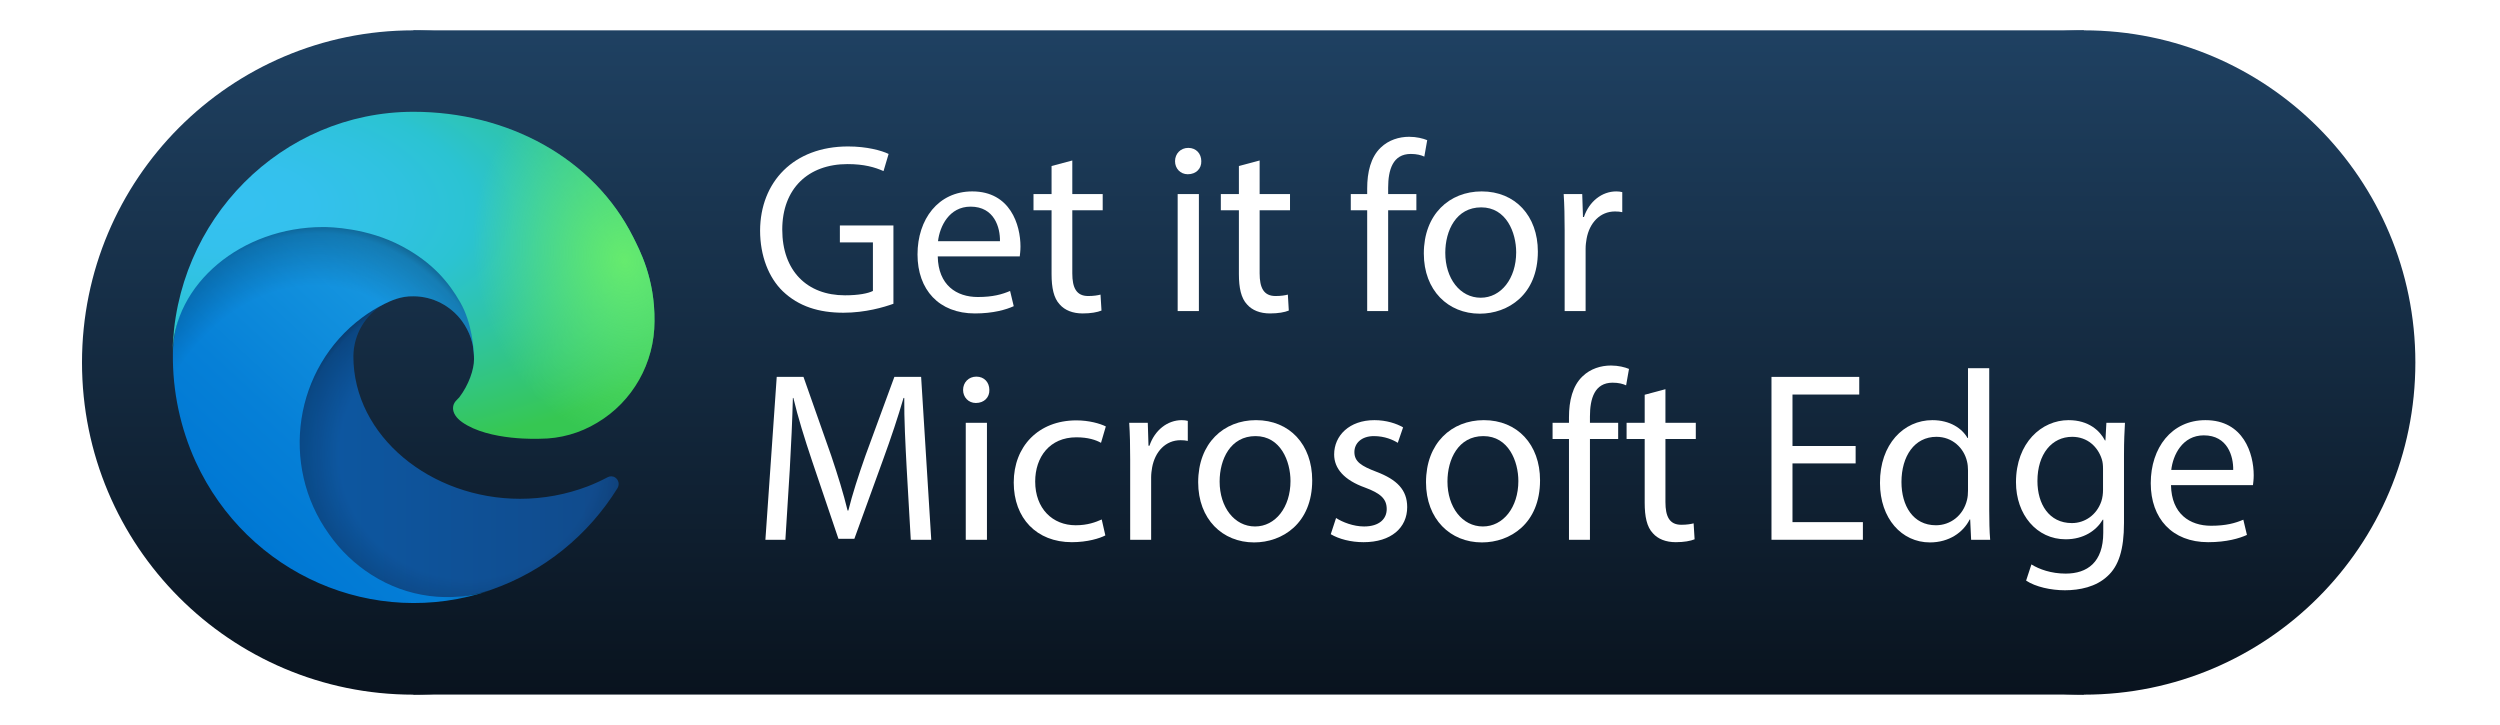
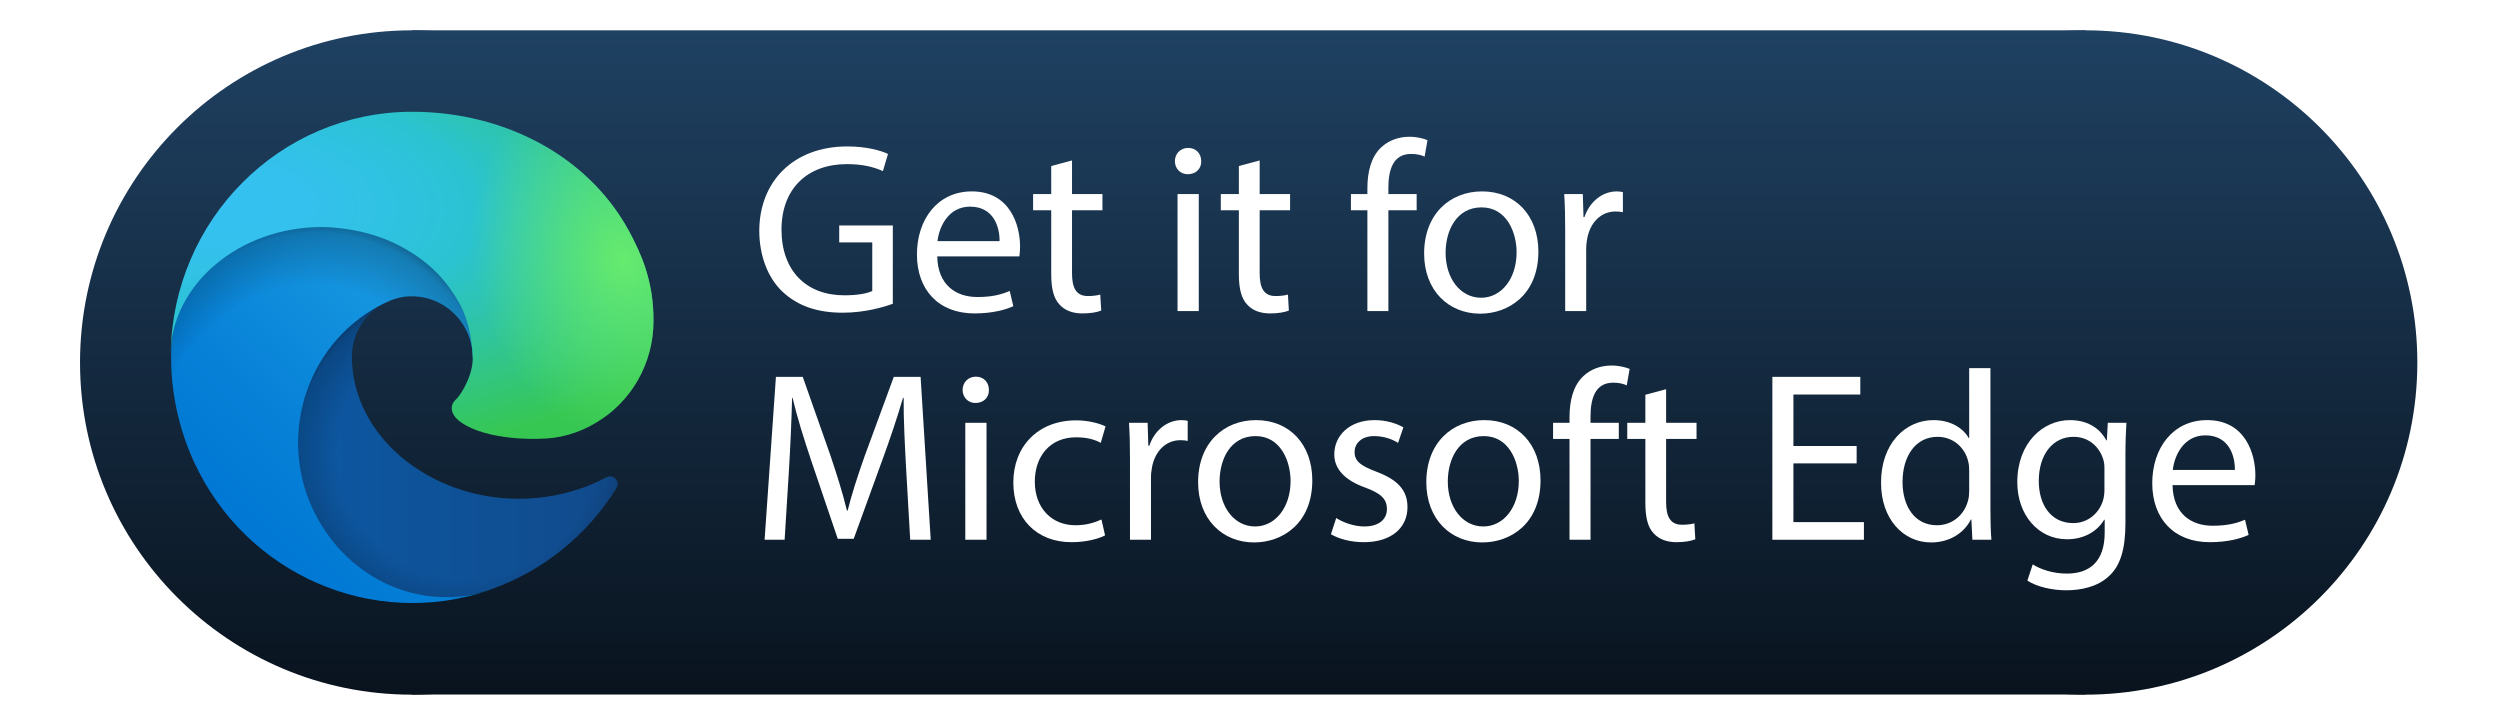
- <svg xmlns="http://www.w3.org/2000/svg" xmlns:xlink="http://www.w3.org/1999/xlink" width="300px" height="87px" viewBox="0 0 298 87" version="1.1">
+ <svg xmlns="http://www.w3.org/2000/svg" xmlns:xlink="http://www.w3.org/1999/xlink" width="200px" height="58px" viewBox="0 0 199 58" version="1.1">
  <defs>
-     <linearGradient id="linear0" gradientUnits="userSpaceOnUse" x1="102.891" y1="2.514" x2="102.891" y2="57.486" gradientTransform="matrix(1.446602,0,0,1.45,0,0)">
+     <linearGradient id="linear0" gradientUnits="userSpaceOnUse" x1="102.891" y1="2.514" x2="102.891" y2="57.486" gradientTransform="matrix(0.966019,0,0,0.966667,0,0)">
      <stop offset="0" style="stop-color:rgb(12.157%,25.49%,38.431%);stop-opacity:1;" />
      <stop offset="1" style="stop-color:rgb(3.529%,7.451%,11.765%);stop-opacity:1;" />
    </linearGradient>
-     <linearGradient id="linear1" gradientUnits="userSpaceOnUse" x1="33.603" y1="2.514" x2="33.603" y2="57.486" gradientTransform="matrix(1.446602,0,0,1.45,0,0)">
+     <linearGradient id="linear1" gradientUnits="userSpaceOnUse" x1="33.603" y1="2.514" x2="33.603" y2="57.486" gradientTransform="matrix(0.966019,0,0,0.966667,0,0)">
      <stop offset="0" style="stop-color:rgb(12.157%,25.49%,38.431%);stop-opacity:1;" />
      <stop offset="1" style="stop-color:rgb(3.529%,7.451%,11.765%);stop-opacity:1;" />
    </linearGradient>
-     <linearGradient id="linear2" gradientUnits="userSpaceOnUse" x1="172.178" y1="2.514" x2="172.178" y2="57.486" gradientTransform="matrix(1.446602,0,0,1.45,0,0)">
+     <linearGradient id="linear2" gradientUnits="userSpaceOnUse" x1="172.178" y1="2.514" x2="172.178" y2="57.486" gradientTransform="matrix(0.966019,0,0,0.966667,0,0)">
      <stop offset="0" style="stop-color:rgb(12.157%,25.49%,38.431%);stop-opacity:1;" />
      <stop offset="1" style="stop-color:rgb(3.529%,7.451%,11.765%);stop-opacity:1;" />
    </linearGradient>
-     <linearGradient id="linear3" gradientUnits="userSpaceOnUse" x1="27.424" y1="276.274" x2="55.267" y2="276.274" gradientTransform="matrix(1.446602,0,0,1.45,-6.697767,-346.434)">
+     <linearGradient id="linear3" gradientUnits="userSpaceOnUse" x1="27.424" y1="276.274" x2="55.267" y2="276.274" gradientTransform="matrix(0.966019,0,0,0.966667,-4.47267,-230.956)">
      <stop offset="0" style="stop-color:rgb(4.706%,34.902%,64.314%);stop-opacity:1;" />
      <stop offset="1" style="stop-color:rgb(6.667%,29.02%,54.51%);stop-opacity:1;" />
    </linearGradient>
    <filter id="alpha" filterUnits="objectBoundingBox" x="0%" y="0%" width="100%" height="100%">
      <feColorMatrix type="matrix" in="SourceGraphic" values="0 0 0 0 1 0 0 0 0 1 0 0 0 0 1 0 0 0 1 0" />
    </filter>
    <mask id="mask0">
      <g filter="url(#alpha)">
-         <rect x="0" y="0" width="298" height="87" style="fill:rgb(0%,0%,0%);fill-opacity:0.349;stroke:none;" />
+         <rect x="0" y="0" width="199" height="58" style="fill:rgb(0%,0%,0%);fill-opacity:0.349;stroke:none;" />
      </g>
    </mask>
-     <radialGradient id="radial0" gradientUnits="userSpaceOnUse" cx="42.806" cy="294.637" fx="42.806" fy="294.637" r="14.895" gradientTransform="matrix(1.446602,0,0,1.400265,-6.697767,-358.0895)">
+     <radialGradient id="radial0" gradientUnits="userSpaceOnUse" cx="42.806" cy="294.637" fx="42.806" fy="294.637" r="14.895" gradientTransform="matrix(0.966019,0,0,0.93351,-4.47267,-238.7264)">
      <stop offset="0.72" style="stop-color:rgb(0%,0%,0%);stop-opacity:0;" />
      <stop offset="0.95" style="stop-color:rgb(0%,0%,0%);stop-opacity:0.529;" />
      <stop offset="1" style="stop-color:rgb(0%,0%,0%);stop-opacity:1;" />
    </radialGradient>
    <clipPath id="clip1">
-       <rect x="0" y="0" width="298" height="87" />
+       <rect x="0" y="0" width="199" height="58" />
    </clipPath>
    <g id="surface5" clip-path="url(#clip1)">
-       <path style=" stroke:none;fill-rule:nonzero;fill:url(#radial0);" d="M 71.91 57.273 C 71.145 57.68 70.348 58.043 69.523 58.363 C 66.934 59.348 64.188 59.855 61.41 59.855 C 50.719 59.855 41.402 52.359 41.402 42.746 C 41.43 40.121 42.848 37.715 45.121 36.453 C 35.457 36.875 32.969 47.141 32.969 53.141 C 32.969 70.152 48.344 71.875 51.656 71.875 C 53.453 71.875 56.145 71.34 57.762 70.832 L 58.051 70.73 C 64.273 68.543 69.582 64.25 73.098 58.578 C 73.355 58.145 73.242 57.578 72.82 57.305 C 72.547 57.117 72.199 57.117 71.91 57.273 Z M 71.91 57.273 " />
+       <path style=" stroke:none;fill-rule:nonzero;fill:url(#radial0);" d="M 48.02 38.184 C 47.508 38.453 46.977 38.695 46.426 38.91 C 44.699 39.566 42.863 39.902 41.008 39.902 C 33.867 39.902 27.648 34.906 27.648 28.496 C 27.668 26.746 28.613 25.145 30.129 24.301 C 23.676 24.582 22.016 31.426 22.016 35.43 C 22.016 46.766 32.285 47.918 34.496 47.918 C 35.695 47.918 37.492 47.559 38.574 47.223 L 38.766 47.152 C 42.922 45.695 46.465 42.832 48.812 39.055 C 48.988 38.762 48.91 38.387 48.629 38.203 C 48.445 38.078 48.215 38.078 48.02 38.184 Z M 48.02 38.184 " />
    </g>
-     <linearGradient id="linear4" gradientUnits="userSpaceOnUse" x1="42.217" y1="264.055" x2="24.644" y2="283.197" gradientTransform="matrix(1.446602,0,0,1.45,-6.697767,-346.434)">
+     <linearGradient id="linear4" gradientUnits="userSpaceOnUse" x1="42.217" y1="264.055" x2="24.644" y2="283.197" gradientTransform="matrix(0.966019,0,0,0.966667,-4.47267,-230.956)">
      <stop offset="0" style="stop-color:rgb(10.588%,61.569%,88.627%);stop-opacity:1;" />
      <stop offset="0.16" style="stop-color:rgb(8.235%,58.431%,87.451%);stop-opacity:1;" />
      <stop offset="0.67" style="stop-color:rgb(2.353%,50.196%,84.314%);stop-opacity:1;" />
      <stop offset="1" style="stop-color:rgb(0%,47.059%,83.137%);stop-opacity:1;" />
    </linearGradient>
    <mask id="mask1">
      <g filter="url(#alpha)">
-         <rect x="0" y="0" width="298" height="87" style="fill:rgb(0%,0%,0%);fill-opacity:0.412;stroke:none;" />
+         <rect x="0" y="0" width="199" height="58" style="fill:rgb(0%,0%,0%);fill-opacity:0.412;stroke:none;" />
      </g>
    </mask>
-     <radialGradient id="radial1" gradientUnits="userSpaceOnUse" cx="-531.787" cy="351.633" fx="-531.787" fy="351.633" r="22.369" gradientTransform="matrix(0.21699,-1.45928,1.157282,0.1769,-255.8894,-778.9903)">
+     <radialGradient id="radial1" gradientUnits="userSpaceOnUse" cx="-531.787" cy="351.633" fx="-531.787" fy="351.633" r="22.369" gradientTransform="matrix(0.144903,-0.972853,0.772816,0.117933,-170.8792,-519.3269)">
      <stop offset="0.76" style="stop-color:rgb(0%,0%,0%);stop-opacity:0;" />
      <stop offset="0.95" style="stop-color:rgb(0%,0%,0%);stop-opacity:0.502;" />
      <stop offset="1" style="stop-color:rgb(0%,0%,0%);stop-opacity:1;" />
    </radialGradient>
    <clipPath id="clip2">
-       <rect x="0" y="0" width="298" height="87" />
+       <rect x="0" y="0" width="199" height="58" />
    </clipPath>
    <g id="surface8" clip-path="url(#clip2)">
-       <path style=" stroke:none;fill-rule:nonzero;fill:url(#radial1);" d="M 43.602 68.992 C 41.59 67.715 39.84 66.047 38.465 64.074 C 32.535 55.781 34.312 44.168 42.441 38.121 C 43.297 37.484 44.195 36.93 45.133 36.469 C 45.844 36.133 47.043 35.512 48.648 35.555 C 50.934 35.57 53.09 36.684 54.449 38.539 C 55.363 39.789 55.867 41.281 55.883 42.832 C 55.883 42.789 61.41 24.504 37.812 24.504 C 27.891 24.504 19.746 34.09 19.746 42.516 C 19.703 46.965 20.645 51.375 22.48 55.406 C 28.699 68.934 43.891 75.574 57.805 70.848 C 53.047 72.383 47.855 71.703 43.629 69.004 Z M 43.602 68.992 " />
+       <path style=" stroke:none;fill-rule:nonzero;fill:url(#radial1);" d="M 29.117 45.992 C 27.773 45.145 26.605 44.031 25.688 42.719 C 21.727 37.188 22.914 29.445 28.344 25.414 C 28.914 24.988 29.512 24.621 30.141 24.312 C 30.613 24.09 31.414 23.672 32.488 23.703 C 34.012 23.711 35.453 24.457 36.359 25.695 C 36.969 26.523 37.309 27.52 37.316 28.555 C 37.316 28.527 41.008 16.336 25.25 16.336 C 18.625 16.336 13.188 22.727 13.188 28.344 C 13.156 31.309 13.785 34.25 15.012 36.938 C 19.164 45.957 29.309 50.383 38.602 47.23 C 35.426 48.258 31.957 47.801 29.137 46.004 Z M 29.117 45.992 " />
    </g>
-     <radialGradient id="radial2" gradientUnits="userSpaceOnUse" cx="150.947" cy="-357.362" fx="150.947" fy="-357.362" r="31.612" gradientTransform="matrix(-0.0578641,1.47407,-3.081262,-0.117885,-1066.84,-240.3169)">
+     <radialGradient id="radial2" gradientUnits="userSpaceOnUse" cx="150.947" cy="-357.362" fx="150.947" fy="-357.362" r="31.612" gradientTransform="matrix(-0.0386408,0.982713,-2.057621,-0.07859,-712.42,-160.2113)">
      <stop offset="0" style="stop-color:rgb(20.784%,75.686%,94.51%);stop-opacity:1;" />
      <stop offset="0.11" style="stop-color:rgb(20.392%,75.686%,92.941%);stop-opacity:1;" />
      <stop offset="0.23" style="stop-color:rgb(18.431%,76.078%,87.451%);stop-opacity:1;" />
      <stop offset="0.31" style="stop-color:rgb(16.863%,76.471%,82.353%);stop-opacity:1;" />
      <stop offset="0.67" style="stop-color:rgb(21.176%,78.039%,32.157%);stop-opacity:1;" />
    </radialGradient>
-     <radialGradient id="radial3" gradientUnits="userSpaceOnUse" cx="375.382" cy="-179.92" fx="375.382" fy="-179.92" r="15.201" gradientTransform="matrix(0.405049,1.415055,-1.12835,0.33901,-281.1182,-438.9531)">
+     <radialGradient id="radial3" gradientUnits="userSpaceOnUse" cx="375.382" cy="-179.92" fx="375.382" fy="-179.92" r="15.201" gradientTransform="matrix(0.270485,0.94337,-0.753495,0.226007,-187.7266,-292.6354)">
      <stop offset="0" style="stop-color:rgb(40%,92.157%,43.137%);stop-opacity:1;" />
      <stop offset="1" style="stop-color:rgb(40%,92.157%,43.137%);stop-opacity:0;" />
    </radialGradient>
  </defs>
  <g id="surface1">
-     <path style=" stroke:none;fill-rule:nonzero;fill:url(#linear0);" d="M 48.605 3.641 L 249.062 3.641 L 249.062 83.348 L 48.605 83.348 Z M 48.605 3.641 " />
-     <path style=" stroke:none;fill-rule:nonzero;fill:url(#linear1);" d="M 88.371 43.5 C 88.371 65.516 70.57 83.359 48.605 83.359 C 26.645 83.359 8.84 65.516 8.84 43.5 C 8.84 21.484 26.645 3.641 48.605 3.641 C 70.57 3.641 88.371 21.484 88.371 43.5 Z M 88.371 43.5 " />
-     <path style=" stroke:none;fill-rule:nonzero;fill:url(#linear2);" d="M 288.844 43.5 C 288.844 65.516 271.039 83.359 249.074 83.359 C 227.113 83.359 209.309 65.516 209.309 43.5 C 209.309 21.484 227.113 3.641 249.074 3.641 C 271.039 3.641 288.844 21.484 288.844 43.5 Z M 288.844 43.5 " />
-     <path style=" stroke:none;fill-rule:nonzero;fill:url(#linear3);" d="M 71.91 57.273 C 71.145 57.68 70.348 58.043 69.523 58.363 C 66.934 59.348 64.188 59.855 61.41 59.855 C 50.719 59.855 41.402 52.359 41.402 42.746 C 41.43 40.121 42.848 37.715 45.121 36.453 C 35.457 36.875 32.969 47.141 32.969 53.141 C 32.969 70.152 48.344 71.875 51.656 71.875 C 53.453 71.875 56.145 71.34 57.762 70.832 L 58.051 70.73 C 64.273 68.543 69.582 64.25 73.098 58.578 C 73.355 58.145 73.242 57.578 72.82 57.305 C 72.547 57.117 72.199 57.117 71.91 57.273 Z M 71.91 57.273 " />
+     <path style=" stroke:none;fill-rule:nonzero;fill:url(#linear0);" d="M 32.457 2.426 L 166.32 2.426 L 166.32 55.562 L 32.457 55.562 Z M 32.457 2.426 " />
+     <path style=" stroke:none;fill-rule:nonzero;fill:url(#linear1);" d="M 59.016 29 C 59.016 43.676 47.125 55.574 32.457 55.574 C 17.793 55.574 5.902 43.676 5.902 29 C 5.902 14.324 17.793 2.426 32.457 2.426 C 47.125 2.426 59.016 14.324 59.016 29 Z M 59.016 29 " />
+     <path style=" stroke:none;fill-rule:nonzero;fill:url(#linear2);" d="M 192.887 29 C 192.887 43.676 180.996 55.574 166.328 55.574 C 151.664 55.574 139.773 43.676 139.773 29 C 139.773 14.324 151.664 2.426 166.328 2.426 C 180.996 2.426 192.887 14.324 192.887 29 Z M 192.887 29 " />
+     <path style=" stroke:none;fill-rule:nonzero;fill:url(#linear3);" d="M 48.02 38.184 C 47.508 38.453 46.977 38.695 46.426 38.91 C 44.699 39.566 42.863 39.902 41.008 39.902 C 33.867 39.902 27.648 34.906 27.648 28.496 C 27.668 26.746 28.613 25.145 30.129 24.301 C 23.676 24.582 22.016 31.426 22.016 35.43 C 22.016 46.766 32.285 47.918 34.496 47.918 C 35.695 47.918 37.492 47.559 38.574 47.223 L 38.766 47.152 C 42.922 45.695 46.465 42.832 48.812 39.055 C 48.988 38.762 48.91 38.387 48.629 38.203 C 48.445 38.078 48.215 38.078 48.02 38.184 Z M 48.02 38.184 " />
    <use xlink:href="#surface5" mask="url(#mask0)" />
-     <path style=" stroke:none;fill-rule:nonzero;fill:url(#linear4);" d="M 43.602 68.992 C 41.59 67.715 39.84 66.047 38.465 64.074 C 32.535 55.781 34.312 44.168 42.441 38.121 C 43.297 37.484 44.195 36.93 45.133 36.469 C 45.844 36.133 47.043 35.512 48.648 35.555 C 50.934 35.57 53.09 36.684 54.449 38.539 C 55.363 39.789 55.867 41.281 55.883 42.832 C 55.883 42.789 61.41 24.504 37.812 24.504 C 27.891 24.504 19.746 34.09 19.746 42.516 C 19.703 46.965 20.645 51.375 22.48 55.406 C 28.699 68.934 43.891 75.574 57.805 70.848 C 53.047 72.383 47.855 71.703 43.629 69.004 Z M 43.602 68.992 " />
+     <path style=" stroke:none;fill-rule:nonzero;fill:url(#linear4);" d="M 29.117 45.992 C 27.773 45.145 26.605 44.031 25.688 42.719 C 21.727 37.188 22.914 29.445 28.344 25.414 C 28.914 24.988 29.512 24.621 30.141 24.312 C 30.613 24.09 31.414 23.672 32.488 23.703 C 34.012 23.711 35.453 24.457 36.359 25.695 C 36.969 26.523 37.309 27.52 37.316 28.555 C 37.316 28.527 41.008 16.336 25.25 16.336 C 18.625 16.336 13.188 22.727 13.188 28.344 C 13.156 31.309 13.785 34.25 15.012 36.938 C 19.164 45.957 29.309 50.383 38.602 47.23 C 35.426 48.258 31.957 47.801 29.137 46.004 Z M 29.117 45.992 " />
    <use xlink:href="#surface8" mask="url(#mask1)" />
-     <path style=" stroke:none;fill-rule:nonzero;fill:url(#radial2);" d="M 54.117 47.676 C 53.93 47.922 53.363 48.258 53.363 48.98 C 53.363 49.574 53.754 50.156 54.438 50.648 C 57.691 52.953 63.809 52.648 63.824 52.648 C 66.227 52.648 68.598 51.984 70.668 50.723 C 74.918 48.199 77.539 43.559 77.539 38.555 C 77.598 33.395 75.73 29.973 74.977 28.449 C 70.188 18.906 59.859 13.414 48.621 13.414 C 32.809 13.414 19.918 26.348 19.703 42.457 C 19.805 34.047 28.02 27.246 37.77 27.246 C 38.566 27.246 43.066 27.316 47.262 29.566 C 50.949 31.539 52.887 33.93 54.234 36.293 C 55.637 38.742 55.883 41.848 55.883 43.094 C 55.883 44.34 55.262 46.168 54.117 47.676 Z M 54.117 47.676 " />
-     <path style=" stroke:none;fill-rule:nonzero;fill:url(#radial3);" d="M 54.117 47.676 C 53.93 47.922 53.363 48.258 53.363 48.98 C 53.363 49.574 53.754 50.156 54.438 50.648 C 57.691 52.953 63.809 52.648 63.824 52.648 C 66.227 52.648 68.598 51.984 70.668 50.723 C 74.918 48.199 77.539 43.559 77.539 38.555 C 77.598 33.395 75.73 29.973 74.977 28.449 C 70.188 18.906 59.859 13.414 48.621 13.414 C 32.809 13.414 19.918 26.348 19.703 42.457 C 19.805 34.047 28.02 27.246 37.77 27.246 C 38.566 27.246 43.066 27.316 47.262 29.566 C 50.949 31.539 52.887 33.93 54.234 36.293 C 55.637 38.742 55.883 41.848 55.883 43.094 C 55.883 44.34 55.262 46.168 54.117 47.676 Z M 54.117 47.676 " />
-     <path style=" stroke:none;fill-rule:nonzero;fill:rgb(100%,100%,100%);fill-opacity:1;" d="M 106.211 36.453 C 105.082 36.859 102.852 37.527 100.219 37.527 C 97.27 37.527 94.84 36.773 92.93 34.945 C 91.25 33.32 90.211 30.711 90.211 27.664 C 90.238 21.836 94.23 17.574 100.77 17.574 C 103.027 17.574 104.793 18.066 105.633 18.473 L 105.023 20.531 C 103.98 20.066 102.68 19.691 100.711 19.691 C 95.969 19.691 92.871 22.648 92.871 27.551 C 92.871 32.508 95.852 35.438 100.395 35.438 C 102.043 35.438 103.172 35.207 103.75 34.914 L 103.75 29.086 L 99.785 29.086 L 99.785 27.059 L 106.211 27.059 Z M 106.211 36.453 " />
-     <path style=" stroke:none;fill-rule:nonzero;fill:rgb(100%,100%,100%);fill-opacity:1;" d="M 111.531 30.77 C 111.59 34.219 113.789 35.641 116.336 35.641 C 118.16 35.641 119.258 35.32 120.211 34.914 L 120.648 36.742 C 119.75 37.148 118.215 37.613 115.988 37.613 C 111.676 37.613 109.102 34.77 109.102 30.535 C 109.102 26.305 111.59 22.969 115.672 22.969 C 120.242 22.969 121.457 27 121.457 29.578 C 121.457 30.102 121.398 30.508 121.371 30.77 Z M 118.996 28.941 C 119.027 27.316 118.332 24.797 115.469 24.797 C 112.895 24.797 111.766 27.172 111.562 28.941 Z M 118.996 28.941 " />
-     <path style=" stroke:none;fill-rule:nonzero;fill:rgb(100%,100%,100%);fill-opacity:1;" d="M 127.676 19.258 L 127.676 23.285 L 131.324 23.285 L 131.324 25.23 L 127.676 25.23 L 127.676 32.801 C 127.676 34.539 128.168 35.523 129.586 35.523 C 130.254 35.523 130.742 35.438 131.062 35.352 L 131.18 37.266 C 130.688 37.469 129.906 37.613 128.922 37.613 C 127.734 37.613 126.781 37.234 126.172 36.539 C 125.449 35.785 125.188 34.539 125.188 32.887 L 125.188 25.23 L 123.02 25.23 L 123.02 23.285 L 125.188 23.285 L 125.188 19.922 Z M 127.676 19.258 " />
-     <path style=" stroke:none;fill-rule:nonzero;fill:rgb(100%,100%,100%);fill-opacity:1;" d="M 143.156 19.344 C 143.184 20.215 142.547 20.91 141.535 20.91 C 140.637 20.91 140.004 20.215 140.004 19.344 C 140.004 18.445 140.668 17.746 141.594 17.746 C 142.547 17.746 143.156 18.445 143.156 19.344 Z M 140.32 37.324 L 140.32 23.285 L 142.867 23.285 L 142.867 37.324 Z M 140.32 37.324 " />
-     <path style=" stroke:none;fill-rule:nonzero;fill:rgb(100%,100%,100%);fill-opacity:1;" d="M 150.156 19.258 L 150.156 23.285 L 153.801 23.285 L 153.801 25.23 L 150.156 25.23 L 150.156 32.801 C 150.156 34.539 150.648 35.523 152.066 35.523 C 152.73 35.523 153.223 35.438 153.543 35.352 L 153.656 37.266 C 153.168 37.469 152.387 37.613 151.402 37.613 C 150.215 37.613 149.262 37.234 148.652 36.539 C 147.93 35.785 147.668 34.539 147.668 32.887 L 147.668 25.23 L 145.5 25.23 L 145.5 23.285 L 147.668 23.285 L 147.668 19.922 Z M 150.156 19.258 " />
-     <path style=" stroke:none;fill-rule:nonzero;fill:rgb(100%,100%,100%);fill-opacity:1;" d="M 163.062 37.324 L 163.062 25.23 L 161.094 25.23 L 161.094 23.285 L 163.062 23.285 L 163.062 22.621 C 163.062 20.648 163.496 18.852 164.68 17.719 C 165.637 16.789 166.91 16.414 168.094 16.414 C 168.992 16.414 169.773 16.617 170.266 16.82 L 169.918 18.793 C 169.543 18.617 169.02 18.473 168.297 18.473 C 166.129 18.473 165.578 20.387 165.578 22.531 L 165.578 23.285 L 168.965 23.285 L 168.965 25.23 L 165.578 25.23 L 165.578 37.324 Z M 163.062 37.324 " />
-     <path style=" stroke:none;fill-rule:nonzero;fill:rgb(100%,100%,100%);fill-opacity:1;" d="M 183.543 30.188 C 183.543 35.379 179.957 37.641 176.57 37.641 C 172.781 37.641 169.859 34.859 169.859 30.422 C 169.859 25.723 172.926 22.969 176.805 22.969 C 180.824 22.969 183.543 25.898 183.543 30.188 Z M 172.434 30.336 C 172.434 33.406 174.199 35.727 176.688 35.727 C 179.117 35.727 180.941 33.438 180.941 30.277 C 180.941 27.898 179.754 24.883 176.746 24.883 C 173.738 24.883 172.434 27.664 172.434 30.336 Z M 172.434 30.336 " />
-     <path style=" stroke:none;fill-rule:nonzero;fill:rgb(100%,100%,100%);fill-opacity:1;" d="M 186.758 27.664 C 186.758 26.012 186.727 24.594 186.641 23.285 L 188.867 23.285 L 188.957 26.043 L 189.07 26.043 C 189.707 24.156 191.242 22.969 192.949 22.969 C 193.238 22.969 193.441 22.996 193.672 23.055 L 193.672 25.461 C 193.41 25.402 193.148 25.375 192.805 25.375 C 191.008 25.375 189.734 26.738 189.391 28.652 C 189.332 29 189.273 29.406 189.273 29.84 L 189.273 37.324 L 186.758 37.324 Z M 186.758 27.664 " />
-     <path style=" stroke:none;fill-rule:nonzero;fill:rgb(100%,100%,100%);fill-opacity:1;" d="M 107.801 56.188 C 107.656 53.461 107.484 50.184 107.512 47.75 L 107.426 47.75 C 106.758 50.039 105.949 52.477 104.965 55.172 L 101.523 64.656 L 99.613 64.656 L 96.461 55.348 C 95.535 52.59 94.754 50.07 94.203 47.75 L 94.145 47.75 C 94.086 50.184 93.941 53.461 93.77 56.391 L 93.246 64.773 L 90.848 64.773 L 92.207 45.227 L 95.418 45.227 L 98.746 54.68 C 99.555 57.086 100.219 59.234 100.711 61.262 L 100.801 61.262 C 101.293 59.289 101.984 57.145 102.852 54.68 L 106.324 45.227 L 109.535 45.227 L 110.75 64.773 L 108.293 64.773 Z M 107.801 56.188 " />
-     <path style=" stroke:none;fill-rule:nonzero;fill:rgb(100%,100%,100%);fill-opacity:1;" d="M 117.723 46.793 C 117.754 47.66 117.117 48.359 116.105 48.359 C 115.207 48.359 114.57 47.66 114.57 46.793 C 114.57 45.891 115.234 45.195 116.164 45.195 C 117.117 45.195 117.723 45.891 117.723 46.793 Z M 114.891 64.773 L 114.891 50.734 L 117.434 50.734 L 117.434 64.773 Z M 114.891 64.773 " />
-     <path style=" stroke:none;fill-rule:nonzero;fill:rgb(100%,100%,100%);fill-opacity:1;" d="M 131.641 64.25 C 130.977 64.598 129.5 65.062 127.621 65.062 C 123.395 65.062 120.648 62.191 120.648 57.898 C 120.648 53.578 123.598 50.445 128.168 50.445 C 129.672 50.445 131.004 50.824 131.699 51.172 L 131.121 53.141 C 130.512 52.793 129.559 52.477 128.168 52.477 C 124.957 52.477 123.223 54.852 123.223 57.781 C 123.223 61.031 125.305 63.031 128.082 63.031 C 129.527 63.031 130.484 62.656 131.207 62.336 Z M 131.641 64.25 " />
-     <path style=" stroke:none;fill-rule:nonzero;fill:rgb(100%,100%,100%);fill-opacity:1;" d="M 134.621 55.113 C 134.621 53.461 134.594 52.039 134.504 50.734 L 136.734 50.734 L 136.82 53.492 L 136.934 53.492 C 137.57 51.605 139.105 50.418 140.812 50.418 C 141.102 50.418 141.305 50.445 141.535 50.504 L 141.535 52.91 C 141.273 52.852 141.016 52.824 140.668 52.824 C 138.875 52.824 137.602 54.188 137.254 56.102 C 137.195 56.449 137.137 56.855 137.137 57.289 L 137.137 64.773 L 134.621 64.773 Z M 134.621 55.113 " />
-     <path style=" stroke:none;fill-rule:nonzero;fill:rgb(100%,100%,100%);fill-opacity:1;" d="M 156.465 57.637 C 156.465 62.828 152.875 65.09 149.492 65.09 C 145.703 65.09 142.781 62.305 142.781 57.871 C 142.781 53.172 145.848 50.418 149.723 50.418 C 153.746 50.418 156.465 53.344 156.465 57.637 Z M 145.355 57.781 C 145.355 60.855 147.121 63.176 149.609 63.176 C 152.039 63.176 153.859 60.887 153.859 57.723 C 153.859 55.348 152.676 52.332 149.664 52.332 C 146.656 52.332 145.355 55.113 145.355 57.781 Z M 145.355 57.781 " />
-     <path style=" stroke:none;fill-rule:nonzero;fill:rgb(100%,100%,100%);fill-opacity:1;" d="M 159.328 62.16 C 160.082 62.656 161.41 63.176 162.684 63.176 C 164.535 63.176 165.406 62.25 165.406 61.09 C 165.406 59.871 164.68 59.203 162.801 58.508 C 160.285 57.609 159.098 56.215 159.098 54.535 C 159.098 52.273 160.922 50.418 163.93 50.418 C 165.348 50.418 166.59 50.824 167.371 51.285 L 166.734 53.141 C 166.188 52.793 165.172 52.332 163.871 52.332 C 162.367 52.332 161.527 53.199 161.527 54.246 C 161.527 55.406 162.367 55.926 164.188 56.621 C 166.621 57.551 167.863 58.77 167.863 60.855 C 167.863 63.32 165.953 65.062 162.629 65.062 C 161.094 65.062 159.676 64.684 158.691 64.105 Z M 159.328 62.16 " />
-     <path style=" stroke:none;fill-rule:nonzero;fill:rgb(100%,100%,100%);fill-opacity:1;" d="M 183.805 57.637 C 183.805 62.828 180.219 65.09 176.832 65.09 C 173.043 65.09 170.121 62.305 170.121 57.871 C 170.121 53.172 173.188 50.418 177.062 50.418 C 181.086 50.418 183.805 53.344 183.805 57.637 Z M 172.695 57.781 C 172.695 60.855 174.461 63.176 176.949 63.176 C 179.379 63.176 181.203 60.887 181.203 57.723 C 181.203 55.348 180.016 52.332 177.008 52.332 C 173.996 52.332 172.695 55.113 172.695 57.781 Z M 172.695 57.781 " />
-     <path style=" stroke:none;fill-rule:nonzero;fill:rgb(100%,100%,100%);fill-opacity:1;" d="M 187.277 64.773 L 187.277 52.68 L 185.309 52.68 L 185.309 50.734 L 187.277 50.734 L 187.277 50.07 C 187.277 48.098 187.711 46.297 188.898 45.168 C 189.852 44.238 191.125 43.863 192.312 43.863 C 193.207 43.863 193.988 44.066 194.48 44.27 L 194.133 46.242 C 193.758 46.066 193.238 45.922 192.516 45.922 C 190.344 45.922 189.793 47.836 189.793 49.98 L 189.793 50.734 L 193.18 50.734 L 193.18 52.68 L 189.793 52.68 L 189.793 64.773 Z M 187.277 64.773 " />
-     <path style=" stroke:none;fill-rule:nonzero;fill:rgb(100%,100%,100%);fill-opacity:1;" d="M 198.852 46.703 L 198.852 50.734 L 202.496 50.734 L 202.496 52.68 L 198.852 52.68 L 198.852 60.246 C 198.852 61.988 199.34 62.973 200.758 62.973 C 201.426 62.973 201.918 62.887 202.234 62.801 L 202.352 64.715 C 201.859 64.918 201.078 65.062 200.094 65.062 C 198.906 65.062 197.953 64.684 197.344 63.988 C 196.621 63.234 196.363 61.988 196.363 60.336 L 196.363 52.68 L 194.191 52.68 L 194.191 50.734 L 196.363 50.734 L 196.363 47.371 Z M 198.852 46.703 " />
-     <path style=" stroke:none;fill-rule:nonzero;fill:rgb(100%,100%,100%);fill-opacity:1;" d="M 221.676 55.609 L 214.098 55.609 L 214.098 62.656 L 222.547 62.656 L 222.547 64.773 L 211.578 64.773 L 211.578 45.227 L 222.109 45.227 L 222.109 47.344 L 214.098 47.344 L 214.098 53.52 L 221.676 53.52 Z M 221.676 55.609 " />
-     <path style=" stroke:none;fill-rule:nonzero;fill:rgb(100%,100%,100%);fill-opacity:1;" d="M 237.707 44.18 L 237.707 61.148 C 237.707 62.395 237.734 63.816 237.82 64.773 L 235.535 64.773 L 235.422 62.336 L 235.363 62.336 C 234.582 63.902 232.875 65.09 230.59 65.09 C 227.203 65.09 224.598 62.219 224.598 57.957 C 224.57 53.289 227.465 50.418 230.879 50.418 C 233.02 50.418 234.465 51.43 235.102 52.562 L 235.16 52.562 L 235.16 44.18 Z M 235.16 56.449 C 235.16 56.129 235.129 55.695 235.043 55.375 C 234.668 53.75 233.277 52.418 231.371 52.418 C 228.738 52.418 227.176 54.738 227.176 57.84 C 227.176 60.684 228.562 63.031 231.312 63.031 C 233.02 63.031 234.582 61.902 235.043 59.988 C 235.129 59.637 235.16 59.289 235.16 58.883 Z M 235.16 56.449 " />
-     <path style=" stroke:none;fill-rule:nonzero;fill:rgb(100%,100%,100%);fill-opacity:1;" d="M 253.996 50.734 C 253.938 51.75 253.879 52.883 253.879 54.594 L 253.879 62.742 C 253.879 65.961 253.242 67.934 251.883 69.152 C 250.523 70.426 248.555 70.832 246.789 70.832 C 245.113 70.832 243.262 70.426 242.133 69.672 L 242.77 67.73 C 243.695 68.309 245.141 68.832 246.879 68.832 C 249.48 68.832 251.391 67.469 251.391 63.93 L 251.391 62.363 L 251.332 62.363 C 250.551 63.668 249.047 64.715 246.879 64.715 C 243.406 64.715 240.918 61.754 240.918 57.871 C 240.918 53.113 244.012 50.418 247.223 50.418 C 249.656 50.418 250.984 51.691 251.594 52.852 L 251.652 52.852 L 251.766 50.734 Z M 251.363 56.273 C 251.363 55.84 251.332 55.461 251.219 55.113 C 250.754 53.637 249.512 52.418 247.66 52.418 C 245.227 52.418 243.492 54.477 243.492 57.723 C 243.492 60.48 244.879 62.77 247.629 62.77 C 249.191 62.77 250.609 61.785 251.16 60.16 C 251.305 59.727 251.363 59.234 251.363 58.797 Z M 251.363 56.273 " />
-     <path style=" stroke:none;fill-rule:nonzero;fill:rgb(100%,100%,100%);fill-opacity:1;" d="M 259.52 58.219 C 259.578 61.668 261.777 63.09 264.324 63.09 C 266.145 63.09 267.246 62.77 268.199 62.363 L 268.633 64.191 C 267.738 64.598 266.203 65.062 263.977 65.062 C 259.664 65.062 257.09 62.219 257.09 57.984 C 257.09 53.75 259.578 50.418 263.656 50.418 C 268.23 50.418 269.445 54.449 269.445 57.027 C 269.445 57.551 269.387 57.957 269.355 58.219 Z M 266.984 56.391 C 267.016 54.766 266.32 52.242 263.457 52.242 C 260.879 52.242 259.75 54.621 259.551 56.391 Z M 266.984 56.391 " />
+     <path style=" stroke:none;fill-rule:nonzero;fill:url(#radial2);" d="M 36.141 31.785 C 36.012 31.949 35.637 32.172 35.637 32.652 C 35.637 33.051 35.898 33.438 36.352 33.766 C 38.523 35.301 42.609 35.102 42.621 35.102 C 44.223 35.102 45.809 34.656 47.191 33.812 C 50.031 32.133 51.777 29.039 51.777 25.703 C 51.816 22.262 50.57 19.98 50.07 18.965 C 46.871 12.605 39.973 8.941 32.469 8.941 C 21.91 8.941 13.301 17.562 13.156 28.305 C 13.227 22.699 18.711 18.164 25.223 18.164 C 25.754 18.164 28.758 18.211 31.559 19.711 C 34.023 21.023 35.316 22.621 36.215 24.195 C 37.152 25.828 37.316 27.898 37.316 28.73 C 37.316 29.562 36.902 30.777 36.141 31.785 Z M 36.141 31.785 " />
+     <path style=" stroke:none;fill-rule:nonzero;fill:url(#radial3);" d="M 36.141 31.785 C 36.012 31.949 35.637 32.172 35.637 32.652 C 35.637 33.051 35.898 33.438 36.352 33.766 C 38.523 35.301 42.609 35.102 42.621 35.102 C 44.223 35.102 45.809 34.656 47.191 33.812 C 50.031 32.133 51.777 29.039 51.777 25.703 C 51.816 22.262 50.57 19.98 50.07 18.965 C 46.871 12.605 39.973 8.941 32.469 8.941 C 21.91 8.941 13.301 17.562 13.156 28.305 C 13.227 22.699 18.711 18.164 25.223 18.164 C 25.754 18.164 28.758 18.211 31.559 19.711 C 34.023 21.023 35.316 22.621 36.215 24.195 C 37.152 25.828 37.316 27.898 37.316 28.73 C 37.316 29.562 36.902 30.777 36.141 31.785 Z M 36.141 31.785 " />
+     <path style=" stroke:none;fill-rule:nonzero;fill:rgb(100%,100%,100%);fill-opacity:1;" d="M 70.926 24.301 C 70.172 24.574 68.684 25.016 66.926 25.016 C 64.957 25.016 63.332 24.516 62.059 23.297 C 60.938 22.215 60.242 20.473 60.242 18.445 C 60.262 14.559 62.926 11.715 67.293 11.715 C 68.801 11.715 69.977 12.043 70.539 12.316 L 70.133 13.688 C 69.438 13.379 68.566 13.129 67.254 13.129 C 64.086 13.129 62.02 15.098 62.02 18.367 C 62.02 21.672 64.008 23.625 67.043 23.625 C 68.145 23.625 68.898 23.469 69.281 23.277 L 69.281 19.391 L 66.637 19.391 L 66.637 18.039 L 70.926 18.039 Z M 70.926 24.301 " />
+     <path style=" stroke:none;fill-rule:nonzero;fill:rgb(100%,100%,100%);fill-opacity:1;" d="M 74.48 20.512 C 74.52 22.812 75.988 23.762 77.688 23.762 C 78.906 23.762 79.637 23.547 80.277 23.277 L 80.566 24.496 C 79.969 24.766 78.941 25.074 77.457 25.074 C 74.578 25.074 72.855 23.18 72.855 20.359 C 72.855 17.535 74.52 15.312 77.242 15.312 C 80.297 15.312 81.105 18 81.105 19.719 C 81.105 20.066 81.066 20.34 81.051 20.512 Z M 79.465 19.293 C 79.484 18.211 79.02 16.531 77.109 16.531 C 75.387 16.531 74.633 18.117 74.5 19.293 Z M 79.465 19.293 " />
+     <path style=" stroke:none;fill-rule:nonzero;fill:rgb(100%,100%,100%);fill-opacity:1;" d="M 85.262 12.836 L 85.262 15.523 L 87.695 15.523 L 87.695 16.82 L 85.262 16.82 L 85.262 21.867 C 85.262 23.027 85.59 23.684 86.535 23.684 C 86.98 23.684 87.309 23.625 87.52 23.566 L 87.598 24.844 C 87.27 24.98 86.75 25.074 86.09 25.074 C 85.301 25.074 84.66 24.824 84.258 24.359 C 83.773 23.855 83.598 23.027 83.598 21.926 L 83.598 16.82 L 82.148 16.82 L 82.148 15.523 L 83.598 15.523 L 83.598 13.281 Z M 85.262 12.836 " />
+     <path style=" stroke:none;fill-rule:nonzero;fill:rgb(100%,100%,100%);fill-opacity:1;" d="M 95.598 12.895 C 95.617 13.477 95.191 13.938 94.516 13.938 C 93.918 13.938 93.492 13.477 93.492 12.895 C 93.492 12.297 93.938 11.832 94.555 11.832 C 95.191 11.832 95.598 12.297 95.598 12.895 Z M 93.703 24.883 L 93.703 15.523 L 95.402 15.523 L 95.402 24.883 Z M 93.703 24.883 " />
+     <path style=" stroke:none;fill-rule:nonzero;fill:rgb(100%,100%,100%);fill-opacity:1;" d="M 100.273 12.836 L 100.273 15.523 L 102.707 15.523 L 102.707 16.82 L 100.273 16.82 L 100.273 21.867 C 100.273 23.027 100.602 23.684 101.547 23.684 C 101.992 23.684 102.32 23.625 102.535 23.566 L 102.609 24.844 C 102.281 24.98 101.762 25.074 101.105 25.074 C 100.312 25.074 99.676 24.824 99.27 24.359 C 98.785 23.855 98.609 23.027 98.609 21.926 L 98.609 16.82 L 97.164 16.82 L 97.164 15.523 L 98.609 15.523 L 98.609 13.281 Z M 100.273 12.836 " />
+     <path style=" stroke:none;fill-rule:nonzero;fill:rgb(100%,100%,100%);fill-opacity:1;" d="M 108.891 24.883 L 108.891 16.82 L 107.574 16.82 L 107.574 15.523 L 108.891 15.523 L 108.891 15.078 C 108.891 13.766 109.18 12.566 109.973 11.812 C 110.609 11.195 111.461 10.941 112.25 10.941 C 112.852 10.941 113.371 11.078 113.699 11.215 L 113.469 12.527 C 113.219 12.41 112.871 12.316 112.387 12.316 C 110.938 12.316 110.57 13.59 110.57 15.023 L 110.57 15.523 L 112.832 15.523 L 112.832 16.82 L 110.57 16.82 L 110.57 24.883 Z M 108.891 24.883 " />
+     <path style=" stroke:none;fill-rule:nonzero;fill:rgb(100%,100%,100%);fill-opacity:1;" d="M 122.57 20.125 C 122.57 23.586 120.172 25.094 117.914 25.094 C 115.383 25.094 113.43 23.238 113.43 20.281 C 113.43 17.148 115.477 15.312 118.066 15.312 C 120.754 15.312 122.57 17.266 122.57 20.125 Z M 115.148 20.223 C 115.148 22.273 116.328 23.82 117.988 23.82 C 119.613 23.82 120.828 22.293 120.828 20.184 C 120.828 18.598 120.039 16.59 118.027 16.59 C 116.02 16.59 115.148 18.445 115.148 20.223 Z M 115.148 20.223 " />
+     <path style=" stroke:none;fill-rule:nonzero;fill:rgb(100%,100%,100%);fill-opacity:1;" d="M 124.715 18.445 C 124.715 17.344 124.695 16.395 124.637 15.523 L 126.125 15.523 L 126.18 17.363 L 126.258 17.363 C 126.684 16.105 127.707 15.312 128.848 15.312 C 129.039 15.312 129.176 15.332 129.332 15.371 L 129.332 16.977 C 129.156 16.938 128.984 16.918 128.75 16.918 C 127.555 16.918 126.703 17.824 126.473 19.102 C 126.434 19.332 126.395 19.605 126.395 19.895 L 126.395 24.883 L 124.715 24.883 Z M 124.715 18.445 " />
+     <path style=" stroke:none;fill-rule:nonzero;fill:rgb(100%,100%,100%);fill-opacity:1;" d="M 71.988 37.457 C 71.891 35.641 71.773 33.457 71.793 31.832 L 71.738 31.832 C 71.293 33.359 70.75 34.984 70.094 36.781 L 67.797 43.105 L 66.52 43.105 L 64.414 36.898 C 63.797 35.062 63.273 33.379 62.906 31.832 L 62.867 31.832 C 62.828 33.457 62.734 35.641 62.617 37.594 L 62.27 43.18 L 60.668 43.18 L 61.574 30.148 L 63.719 30.148 L 65.941 36.453 C 66.48 38.059 66.926 39.488 67.254 40.84 L 67.312 40.84 C 67.641 39.527 68.105 38.098 68.684 36.453 L 71.004 30.148 L 73.148 30.148 L 73.957 43.18 L 72.316 43.18 Z M 71.988 37.457 " />
+     <path style=" stroke:none;fill-rule:nonzero;fill:rgb(100%,100%,100%);fill-opacity:1;" d="M 78.613 31.195 C 78.633 31.773 78.207 32.238 77.531 32.238 C 76.934 32.238 76.508 31.773 76.508 31.195 C 76.508 30.594 76.953 30.133 77.57 30.133 C 78.207 30.133 78.613 30.594 78.613 31.195 Z M 76.723 43.18 L 76.723 33.824 L 78.422 33.824 L 78.422 43.18 Z M 76.723 43.18 " />
+     <path style=" stroke:none;fill-rule:nonzero;fill:rgb(100%,100%,100%);fill-opacity:1;" d="M 87.906 42.832 C 87.465 43.066 86.477 43.375 85.223 43.375 C 82.402 43.375 80.566 41.461 80.566 38.598 C 80.566 35.719 82.535 33.629 85.59 33.629 C 86.594 33.629 87.484 33.883 87.945 34.113 L 87.559 35.43 C 87.152 35.195 86.516 34.984 85.59 34.984 C 83.445 34.984 82.285 36.57 82.285 38.523 C 82.285 40.688 83.676 42.02 85.531 42.02 C 86.496 42.02 87.137 41.77 87.617 41.559 Z M 87.906 42.832 " />
+     <path style=" stroke:none;fill-rule:nonzero;fill:rgb(100%,100%,100%);fill-opacity:1;" d="M 89.898 36.742 C 89.898 35.641 89.879 34.695 89.82 33.824 L 91.309 33.824 L 91.367 35.66 L 91.445 35.66 C 91.867 34.402 92.891 33.609 94.031 33.609 C 94.227 33.609 94.359 33.629 94.516 33.668 L 94.516 35.273 C 94.34 35.234 94.168 35.215 93.938 35.215 C 92.738 35.215 91.887 36.125 91.656 37.398 C 91.617 37.633 91.578 37.902 91.578 38.191 L 91.578 43.18 L 89.898 43.18 Z M 89.898 36.742 " />
+     <path style=" stroke:none;fill-rule:nonzero;fill:rgb(100%,100%,100%);fill-opacity:1;" d="M 104.484 38.426 C 104.484 41.887 102.09 43.395 99.828 43.395 C 97.297 43.395 95.348 41.539 95.348 38.578 C 95.348 35.449 97.395 33.609 99.984 33.609 C 102.668 33.609 104.484 35.562 104.484 38.426 Z M 97.066 38.523 C 97.066 40.57 98.246 42.117 99.906 42.117 C 101.527 42.117 102.746 40.59 102.746 38.484 C 102.746 36.898 101.953 34.887 99.945 34.887 C 97.934 34.887 97.066 36.742 97.066 38.523 Z M 97.066 38.523 " />
+     <path style=" stroke:none;fill-rule:nonzero;fill:rgb(100%,100%,100%);fill-opacity:1;" d="M 106.398 41.441 C 106.898 41.77 107.789 42.117 108.637 42.117 C 109.875 42.117 110.453 41.5 110.453 40.727 C 110.453 39.914 109.973 39.469 108.715 39.004 C 107.035 38.406 106.242 37.477 106.242 36.355 C 106.242 34.848 107.461 33.609 109.469 33.609 C 110.418 33.609 111.246 33.883 111.77 34.191 L 111.344 35.43 C 110.977 35.195 110.301 34.887 109.43 34.887 C 108.426 34.887 107.867 35.469 107.867 36.164 C 107.867 36.938 108.426 37.285 109.645 37.75 C 111.266 38.367 112.098 39.18 112.098 40.57 C 112.098 42.215 110.82 43.375 108.602 43.375 C 107.574 43.375 106.629 43.121 105.973 42.738 Z M 106.398 41.441 " />
+     <path style=" stroke:none;fill-rule:nonzero;fill:rgb(100%,100%,100%);fill-opacity:1;" d="M 122.742 38.426 C 122.742 41.887 120.348 43.395 118.086 43.395 C 115.555 43.395 113.605 41.539 113.605 38.578 C 113.605 35.449 115.652 33.609 118.242 33.609 C 120.926 33.609 122.742 35.562 122.742 38.426 Z M 115.324 38.523 C 115.324 40.57 116.5 42.117 118.164 42.117 C 119.785 42.117 121.004 40.59 121.004 38.484 C 121.004 36.898 120.211 34.887 118.203 34.887 C 116.191 34.887 115.324 36.742 115.324 38.523 Z M 115.324 38.523 " />
+     <path style=" stroke:none;fill-rule:nonzero;fill:rgb(100%,100%,100%);fill-opacity:1;" d="M 125.062 43.18 L 125.062 35.117 L 123.746 35.117 L 123.746 33.824 L 125.062 33.824 L 125.062 33.379 C 125.062 32.062 125.352 30.867 126.145 30.113 C 126.781 29.492 127.629 29.242 128.422 29.242 C 129.023 29.242 129.543 29.379 129.871 29.512 L 129.641 30.828 C 129.387 30.711 129.039 30.613 128.559 30.613 C 127.109 30.613 126.742 31.891 126.742 33.32 L 126.742 33.824 L 129.004 33.824 L 129.004 35.117 L 126.742 35.117 L 126.742 43.18 Z M 125.062 43.18 " />
+     <path style=" stroke:none;fill-rule:nonzero;fill:rgb(100%,100%,100%);fill-opacity:1;" d="M 132.789 31.137 L 132.789 33.824 L 135.223 33.824 L 135.223 35.117 L 132.789 35.117 L 132.789 40.164 C 132.789 41.324 133.117 41.98 134.062 41.98 C 134.508 41.98 134.836 41.926 135.051 41.867 L 135.125 43.141 C 134.797 43.277 134.277 43.375 133.621 43.375 C 132.828 43.375 132.191 43.121 131.785 42.66 C 131.301 42.156 131.129 41.324 131.129 40.223 L 131.129 35.117 L 129.68 35.117 L 129.68 33.824 L 131.129 33.824 L 131.129 31.582 Z M 132.789 31.137 " />
+     <path style=" stroke:none;fill-rule:nonzero;fill:rgb(100%,100%,100%);fill-opacity:1;" d="M 148.031 37.07 L 142.973 37.07 L 142.973 41.77 L 148.613 41.77 L 148.613 43.18 L 141.289 43.18 L 141.289 30.148 L 148.324 30.148 L 148.324 31.562 L 142.973 31.562 L 142.973 35.68 L 148.031 35.68 Z M 148.031 37.07 " />
+     <path style=" stroke:none;fill-rule:nonzero;fill:rgb(100%,100%,100%);fill-opacity:1;" d="M 158.734 29.453 L 158.734 40.766 C 158.734 41.594 158.754 42.543 158.812 43.18 L 157.289 43.18 L 157.211 41.559 L 157.172 41.559 C 156.648 42.602 155.512 43.395 153.984 43.395 C 151.723 43.395 149.984 41.48 149.984 38.637 C 149.965 35.523 151.898 33.609 154.176 33.609 C 155.605 33.609 156.574 34.289 156.996 35.043 L 157.035 35.043 L 157.035 29.453 Z M 157.035 37.633 C 157.035 37.418 157.016 37.129 156.957 36.918 C 156.707 35.836 155.781 34.945 154.504 34.945 C 152.746 34.945 151.703 36.492 151.703 38.559 C 151.703 40.453 152.633 42.02 154.465 42.02 C 155.605 42.02 156.648 41.266 156.957 39.992 C 157.016 39.758 157.035 39.527 157.035 39.258 Z M 157.035 37.633 " />
+     <path style=" stroke:none;fill-rule:nonzero;fill:rgb(100%,100%,100%);fill-opacity:1;" d="M 169.613 33.824 C 169.574 34.5 169.535 35.254 169.535 36.395 L 169.535 41.828 C 169.535 43.973 169.113 45.289 168.203 46.102 C 167.297 46.949 165.98 47.223 164.805 47.223 C 163.684 47.223 162.445 46.949 161.691 46.449 L 162.117 45.152 C 162.734 45.539 163.703 45.887 164.859 45.887 C 166.602 45.887 167.875 44.98 167.875 42.621 L 167.875 41.578 L 167.836 41.578 C 167.316 42.445 166.309 43.141 164.859 43.141 C 162.543 43.141 160.883 41.172 160.883 38.578 C 160.883 35.41 162.949 33.609 165.094 33.609 C 166.715 33.609 167.605 34.461 168.012 35.234 L 168.047 35.234 L 168.125 33.824 Z M 167.855 37.516 C 167.855 37.227 167.836 36.977 167.758 36.742 C 167.449 35.758 166.617 34.945 165.383 34.945 C 163.758 34.945 162.602 36.316 162.602 38.484 C 162.602 40.32 163.527 41.848 165.363 41.848 C 166.406 41.848 167.352 41.191 167.719 40.105 C 167.816 39.816 167.855 39.488 167.855 39.199 Z M 167.855 37.516 " />
+     <path style=" stroke:none;fill-rule:nonzero;fill:rgb(100%,100%,100%);fill-opacity:1;" d="M 173.305 38.812 C 173.344 41.113 174.812 42.059 176.512 42.059 C 177.727 42.059 178.461 41.848 179.102 41.578 L 179.391 42.793 C 178.789 43.066 177.766 43.375 176.277 43.375 C 173.402 43.375 171.68 41.48 171.68 38.656 C 171.68 35.836 173.344 33.609 176.066 33.609 C 179.121 33.609 179.93 36.297 179.93 38.02 C 179.93 38.367 179.891 38.637 179.871 38.812 Z M 178.289 37.594 C 178.309 36.512 177.844 34.828 175.93 34.828 C 174.211 34.828 173.457 36.414 173.324 37.594 Z M 178.289 37.594 " />
  </g>
</svg>
